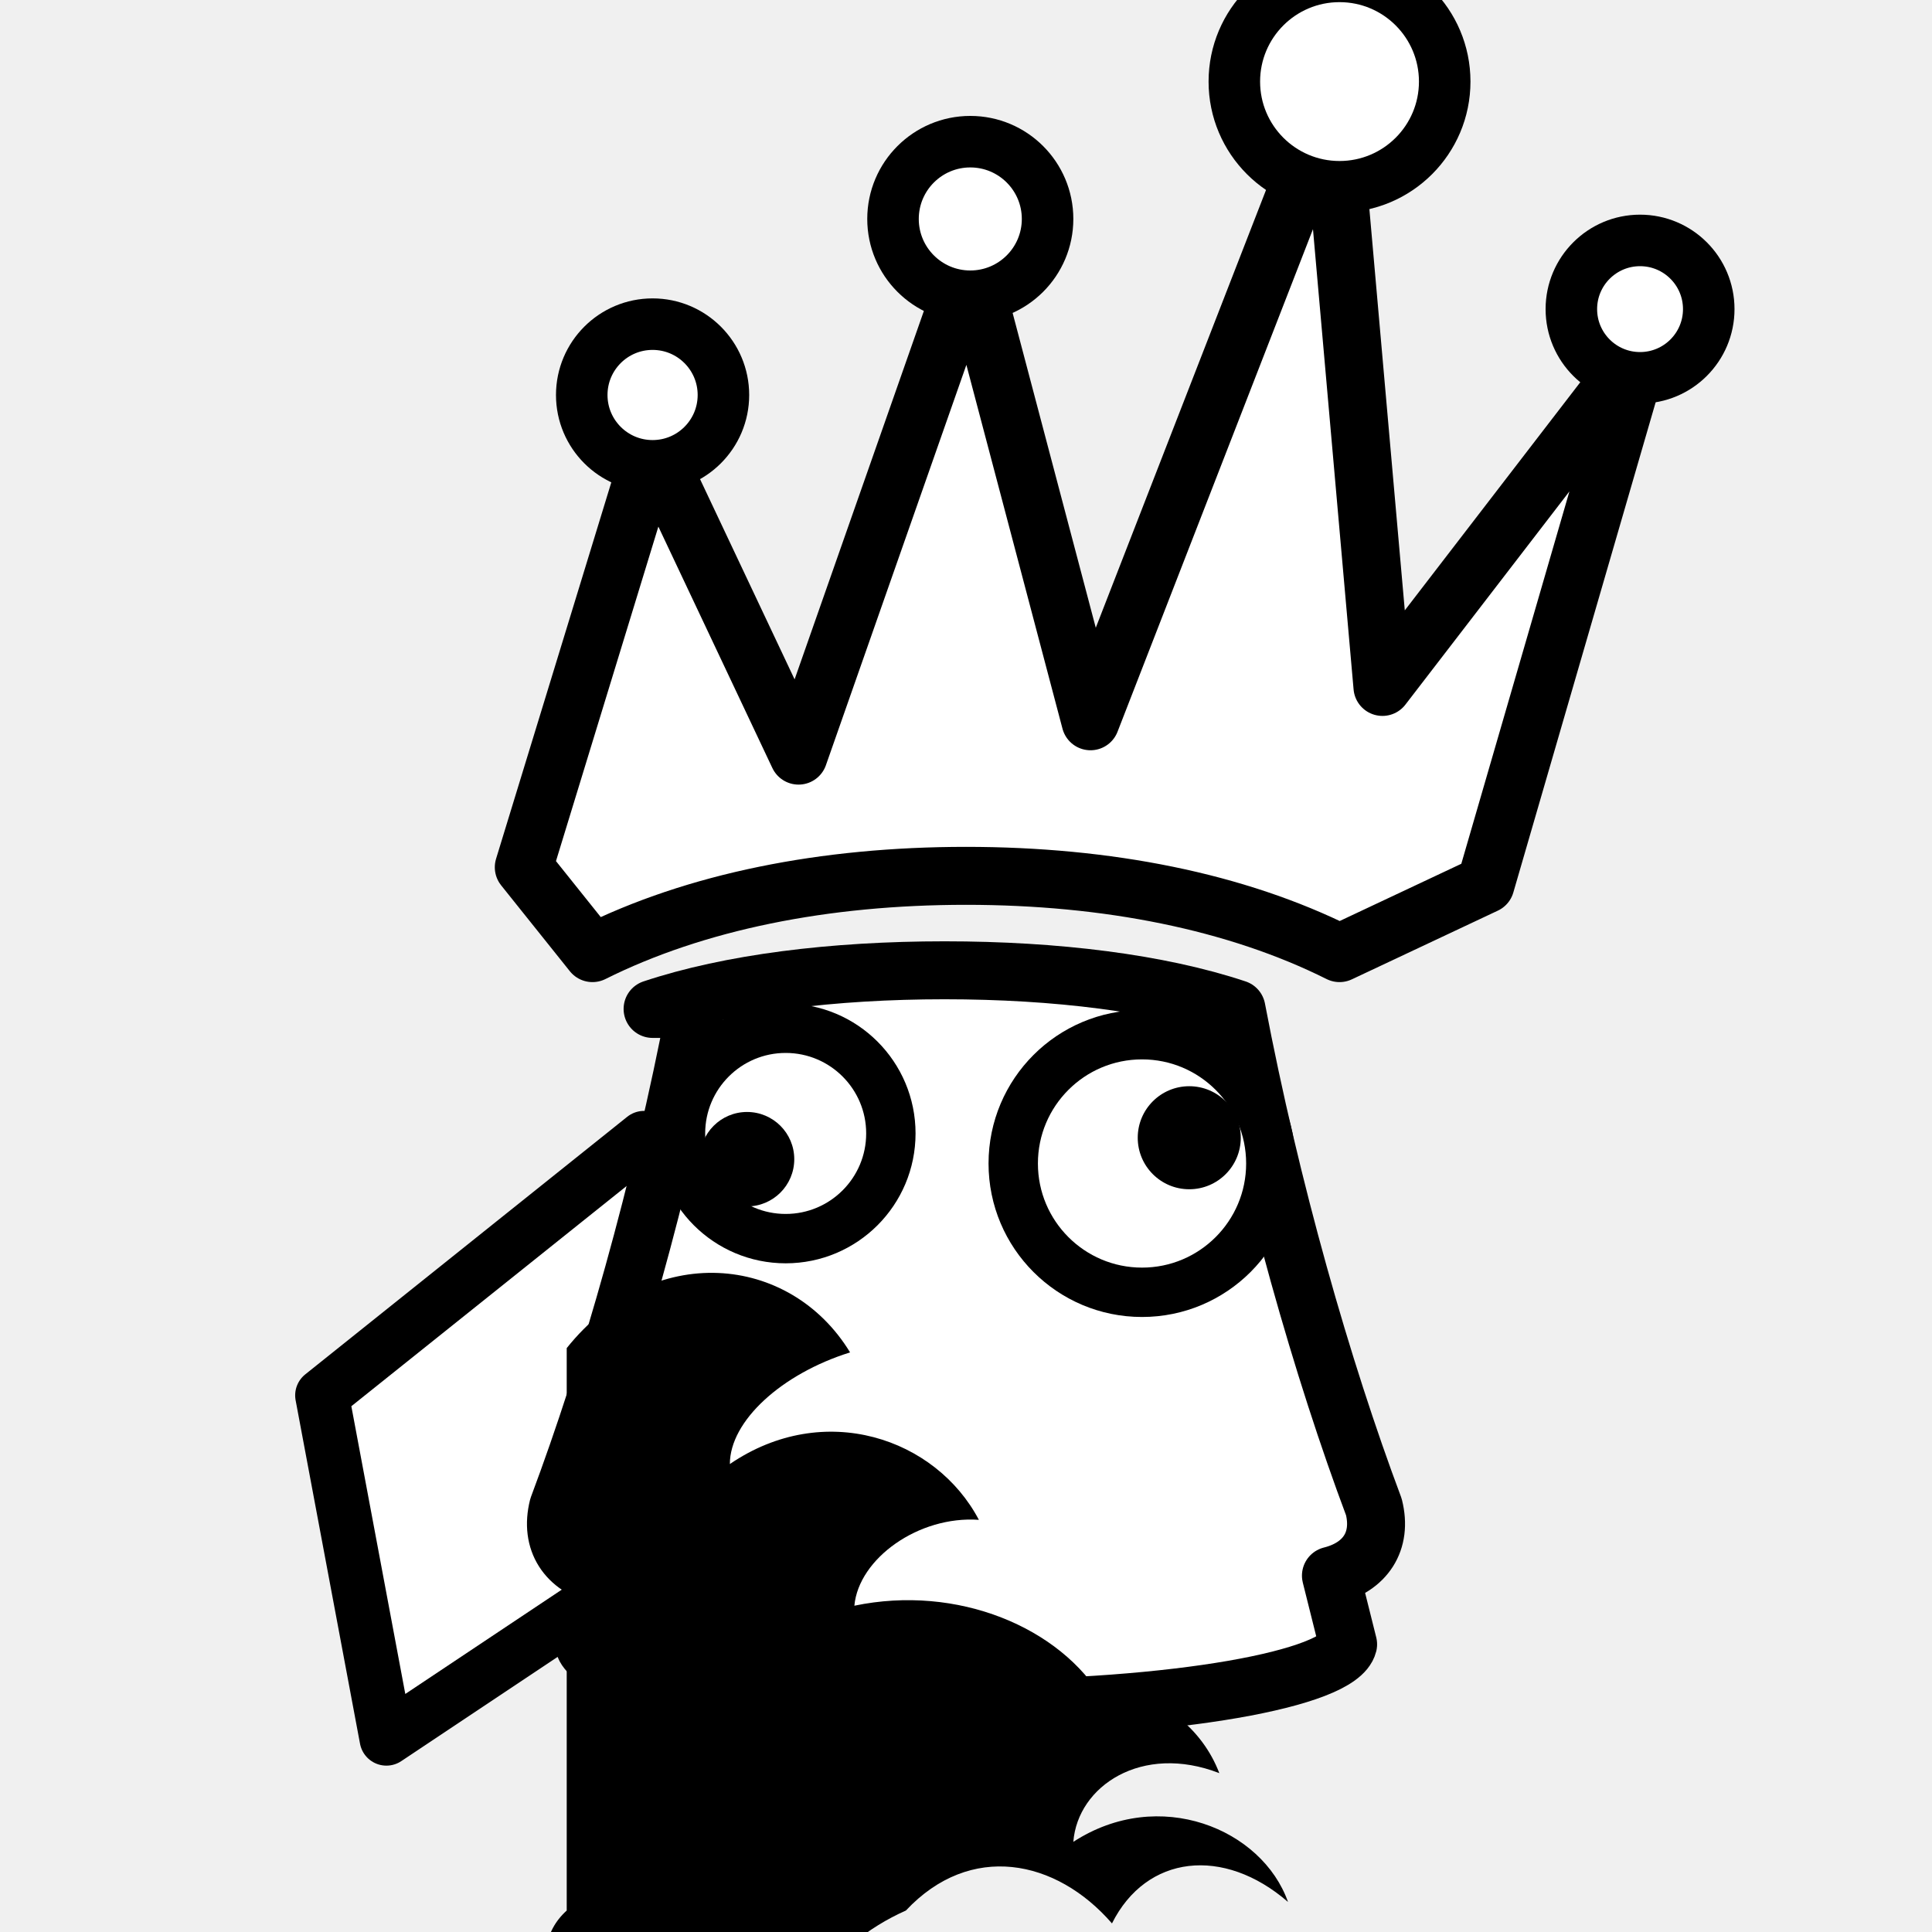
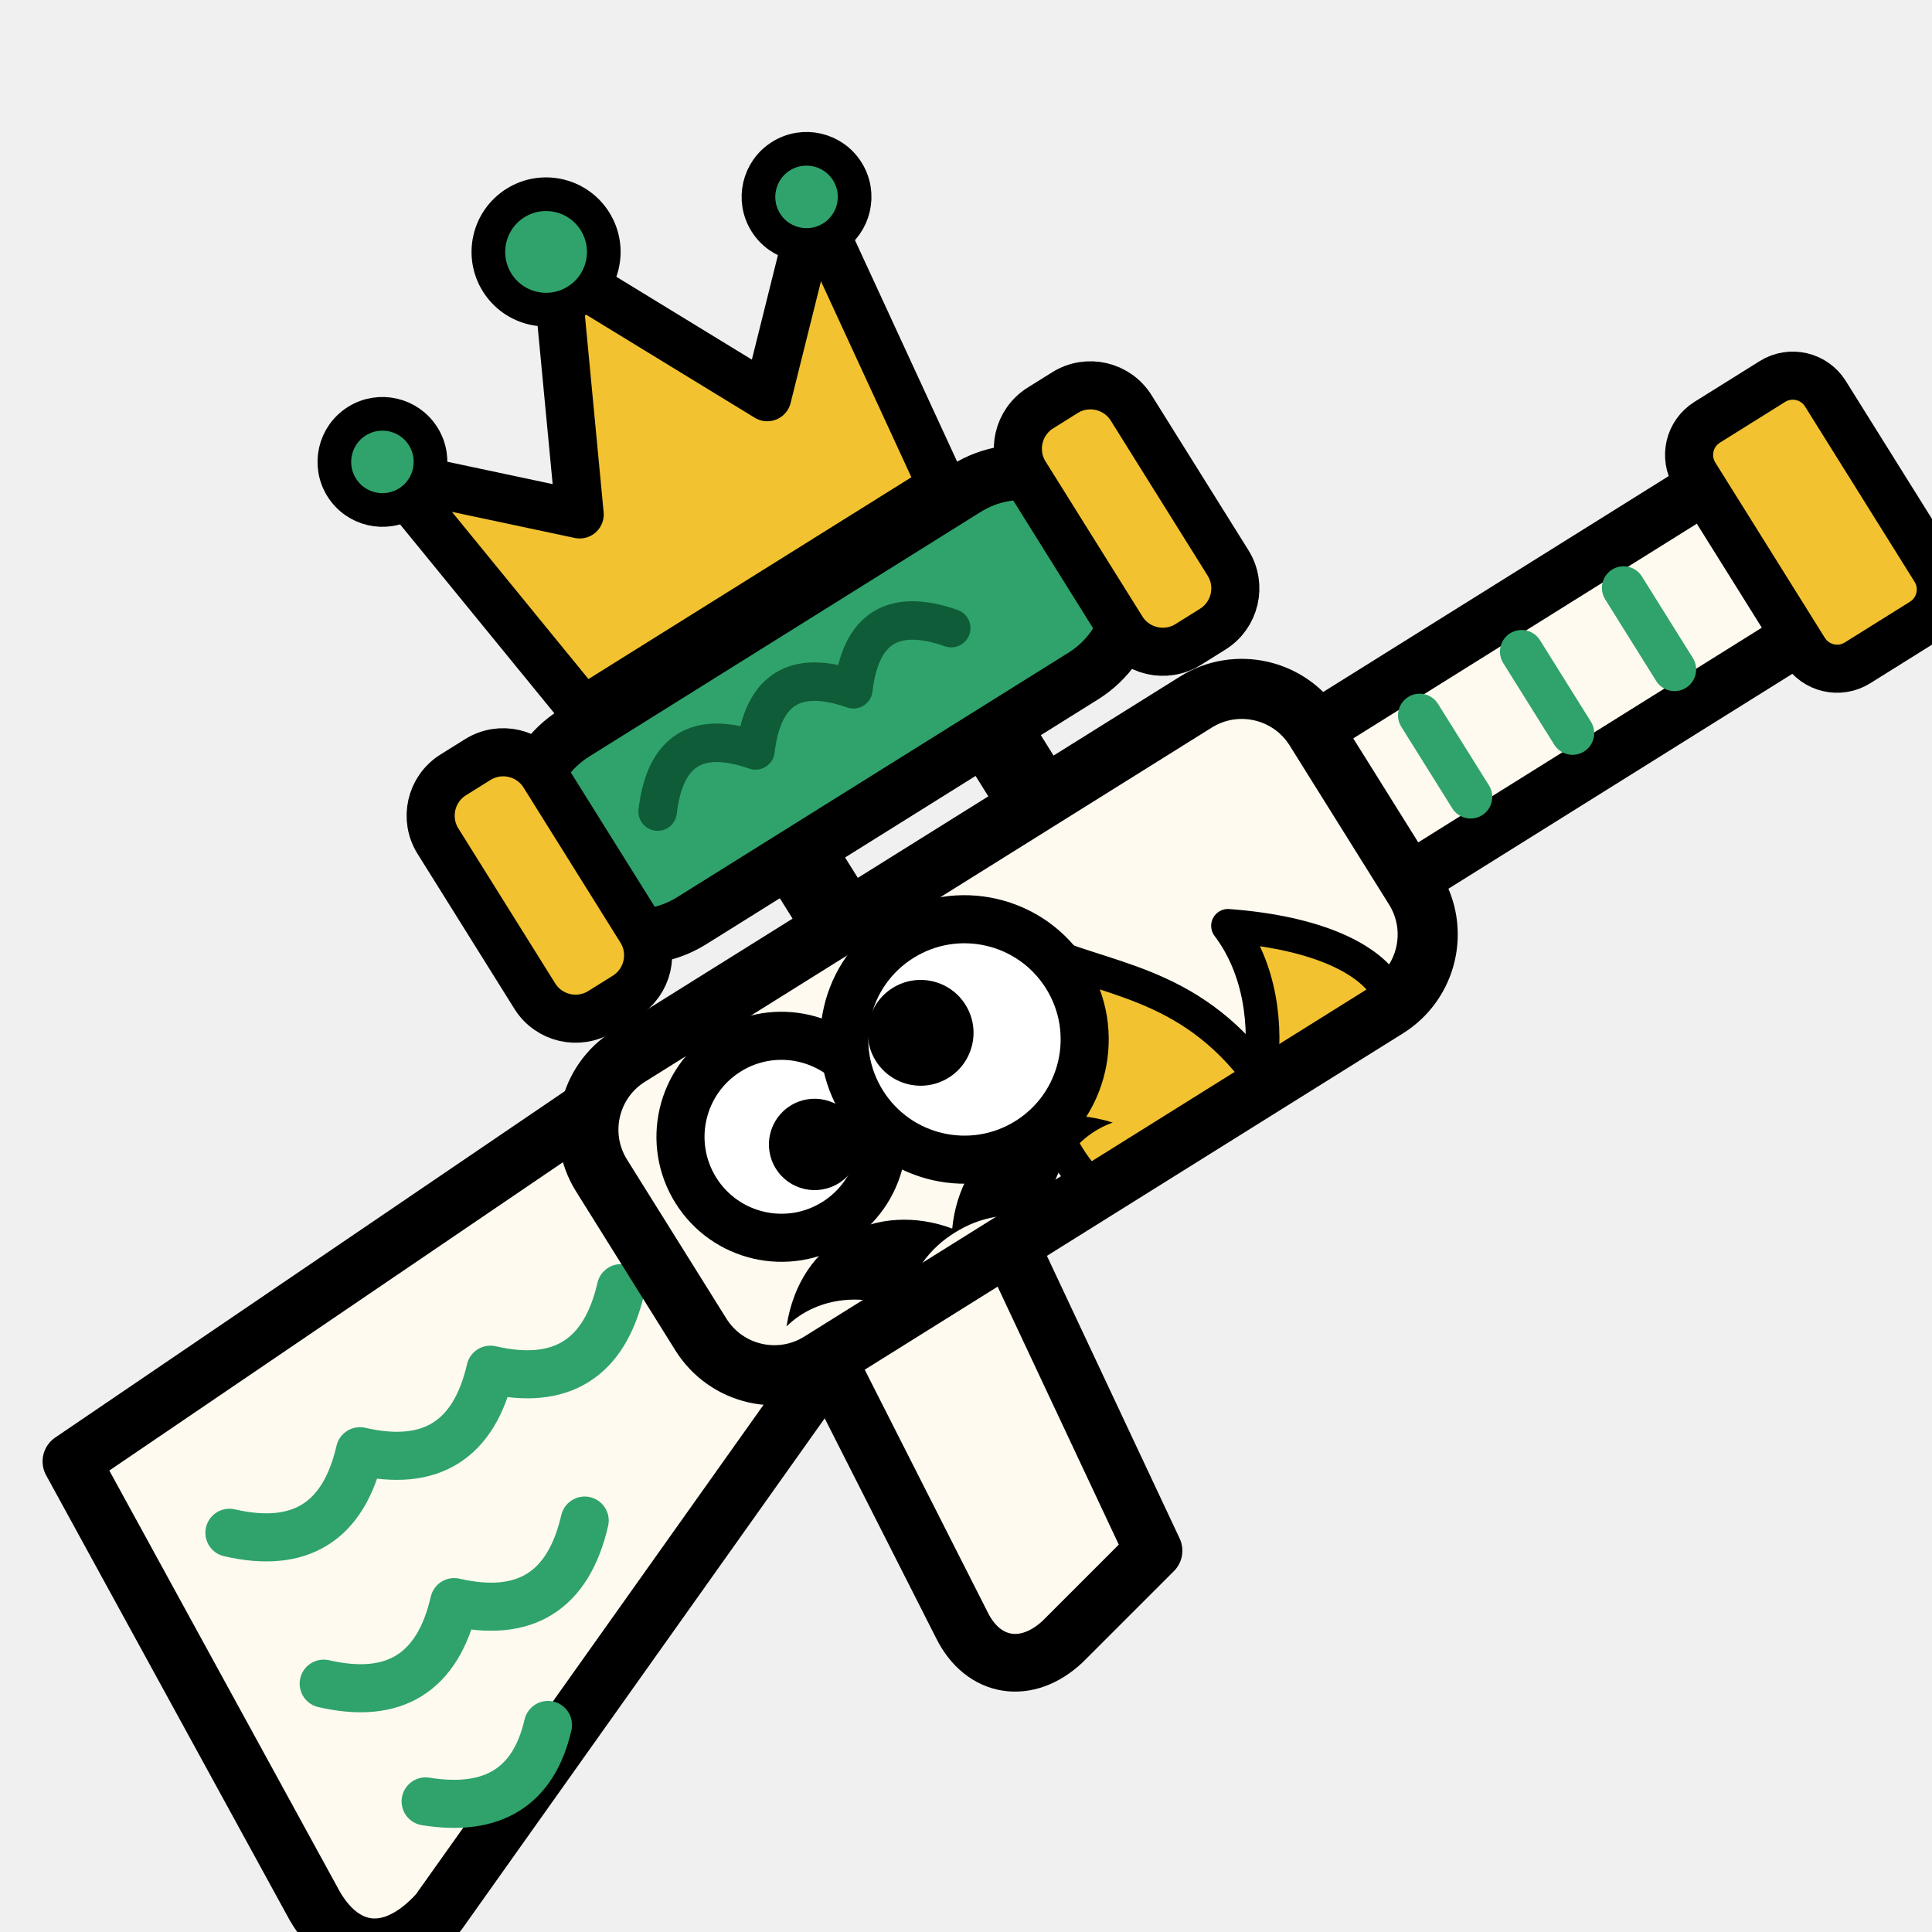
<svg xmlns="http://www.w3.org/2000/svg" width="45" height="45" viewBox="0 0 45 45">
-   <g stroke-linejoin="round" stroke-linecap="round">
-     <path fill="#fff" stroke="#000" stroke-width="1.25" d="M15 26.5 7.5 32.5 9 40.5 16.5 35.5 16.2 28.5Z" />
-     <path fill="#fff" stroke="#000" stroke-width="1.35" d="M16.2 23.5c-.8 4.2-2 8.4-3.2 11.6-.2.8.2 1.4 1 1.6l-.4 1.6c.2.8 4 1.5 8.9 1.5s8.7-.7 8.9-1.5l-.4-1.6c.8-.2 1.2-.8 1-1.6-1.2-3.2-2.4-7.4-3.2-11.6-1.8-.6-4.2-.9-6.8-.9s-5 .3-6.8.9z" />
-     <path fill="#fff" stroke="#000" stroke-width="1.35" d="M12.2 20.2 15.2 10.4 18.6 17.6 22.6 6.2 25.4 16.8 31 2.4 32.2 16 38.2 8.2 34.6 20.6 31.2 22.2c-2.4-1.2-5.4-1.8-8.7-1.8s-6.3.6-8.7 1.8z" />
-     <circle cx="15.2" cy="9.2" r="1.65" fill="#fff" stroke="#000" stroke-width="1.2" />
-     <circle cx="22.6" cy="5.1" r="1.8" fill="#fff" stroke="#000" stroke-width="1.2" />
-     <circle cx="31.2" cy="1.9" r="2.45" fill="#fff" stroke="#000" stroke-width="1.2" />
-     <circle cx="38.2" cy="7.2" r="1.6" fill="#fff" stroke="#000" stroke-width="1.2" />
-     <circle cx="18.3" cy="26.4" r="2.45" fill="#fff" stroke="#000" stroke-width="1.15" />
-     <circle cx="26.6" cy="27.1" r="3" fill="#fff" stroke="#000" stroke-width="1.15" />
-     <circle cx="17.4" cy="27" r="1.1" fill="#000" />
-     <circle cx="27.7" cy="26.5" r="1.2" fill="#000" />
-     <path fill="#000" d="M13.2 31.4c2-2.5 5.2-2.2 6.6.1-1.6.5-2.8 1.6-2.8 2.6 2.2-1.5 4.8-.6 5.8 1.3-1.4-.1-2.8.9-2.9 2 2.4-.5 4.8.5 5.8 2.2-1.1-.7-2.6-.3-3.3.8 2.2-2 5.2-1.2 6 .9-1.8-.7-3.3.3-3.4 1.6 2-1.3 4.4-.3 5 1.4-1.5-1.3-3.3-1.1-4.1.5-1.3-1.5-3.3-1.9-4.8-.3-1.8.8-3 2.5-2 3.8-1.5-1.1-3.3-1.3-4.6.2-1.5-1.3-2.4-3-1.3-4z" />
+   <g stroke-linejoin="round" stroke-linecap="round" transform="translate(22.5 23) scale(1.12) rotate(-32) translate(-22.5 -23)">
+     <path fill="#fffaf0" stroke="#000" stroke-width="1.2" d="M1.5 21.5 14.5 21 15 28.5 3 33.5C1.6 33.9.8 33.2.9 31.9Z" />
+     <path fill="none" stroke="#2fa36b" stroke-width="1" d="M3.5 24.5q1.6 1.6 3.2 0q1.6 1.6 3.2 0q1.6 1.6 3.2 0M3.5 28.2q1.6 1.6 3.2 0q1.6 1.6 3.2 0M4 31.4q1.6 1.4 3 0" />
+     <path fill="#fffaf0" stroke="#000" stroke-width="1.2" d="M16 27.5 15.4 34.2C15.3 35.2 16 35.8 17 35.6L19.6 35 20.5 27.5Z" />
+     <rect x="14" y="20.5" width="17.5" height="7.5" rx="1.8" fill="#fffaf0" stroke="#000" stroke-width="1.25" />
+     <path fill="#f2c230" stroke="#000" stroke-width=".7" d="M22.5 27.8c-.4-2.2 1.2-3 1.6-4.8.9 1.4 2.4 2.3 2.6 4.8.7-.8 1.2-1.9 1.1-3 1.5 1.1 2.2 2.2 2.1 3Z" />
+     <path fill="#fffaf0" stroke="#000" stroke-width="1.15" d="M31.5 22.3H42V26H31.5Z" />
+     <rect x="41" y="21.2" width="3.2" height="5.9" rx=".8" fill="#f2c230" stroke="#000" stroke-width="1" />
+     <path fill="none" stroke="#2fa36b" stroke-width=".9" d="M33.5 23.2v2M36 23.2v2M38.5 23.2v2" />
+     <rect x="16.2" y="14.2" width="14" height="4.6" rx="2.2" fill="#2fa36b" stroke="#000" stroke-width="1.15" />
+     <rect x="14.8" y="13.6" width="2.6" height="5.8" rx="1" fill="#f2c230" stroke="#000" stroke-width="1" />
+     <rect x="29.2" y="13.6" width="2.6" height="5.8" rx="1" fill="#f2c230" stroke="#000" stroke-width="1" />
+     <path fill="none" stroke="#0f5c38" stroke-width=".8" d="M19 16.5q1.2-1.5 2.4 0q1.2-1.5 2.4 0q1.2-1.5 2.4 0" />
+     <path fill="#000" d="M20.2 18.8h1.6v1.8h-1.6zM25 18.8h1.6v1.8H25z" />
+     <path fill="#f2c230" stroke="#000" stroke-width="1" d="M18.8 13.9 18 7.6 20.9 10.4 23.2 5.8 25.5 10.4 28.4 7.6 27.6 13.9Z" />
+     <circle cx="18" cy="7.3" r="1" fill="#2fa36b" stroke="#000" stroke-width=".7" />
+     <circle cx="23.2" cy="5.4" r="1.2" fill="#2fa36b" stroke="#000" stroke-width=".7" />
+     <circle cx="28.4" cy="7.3" r="1" fill="#2fa36b" stroke="#000" stroke-width=".7" />
+     <circle cx="17.6" cy="23.6" r="2.1" fill="#fff" stroke="#000" stroke-width="1" />
+     <circle cx="21.9" cy="23.9" r="2.5" fill="#fff" stroke="#000" stroke-width="1" />
+     <circle cx="18.1" cy="24.1" r=".95" fill="#000" />
+     <circle cx="21.2" cy="23.3" r="1.1" fill="#000" />
+     <path fill="#000" d="M15.6 27c1.2-1.4 3-1.2 4 .1 1-1.3 2.8-1.5 4-.1-.9-.2-1.8.3-2.2 1-.6-.6-1.2-.8-1.8-.8s-1.2.2-1.8.8c-.4-.7-1.3-1.2-2.2-1z" />
  </g>
</svg>
